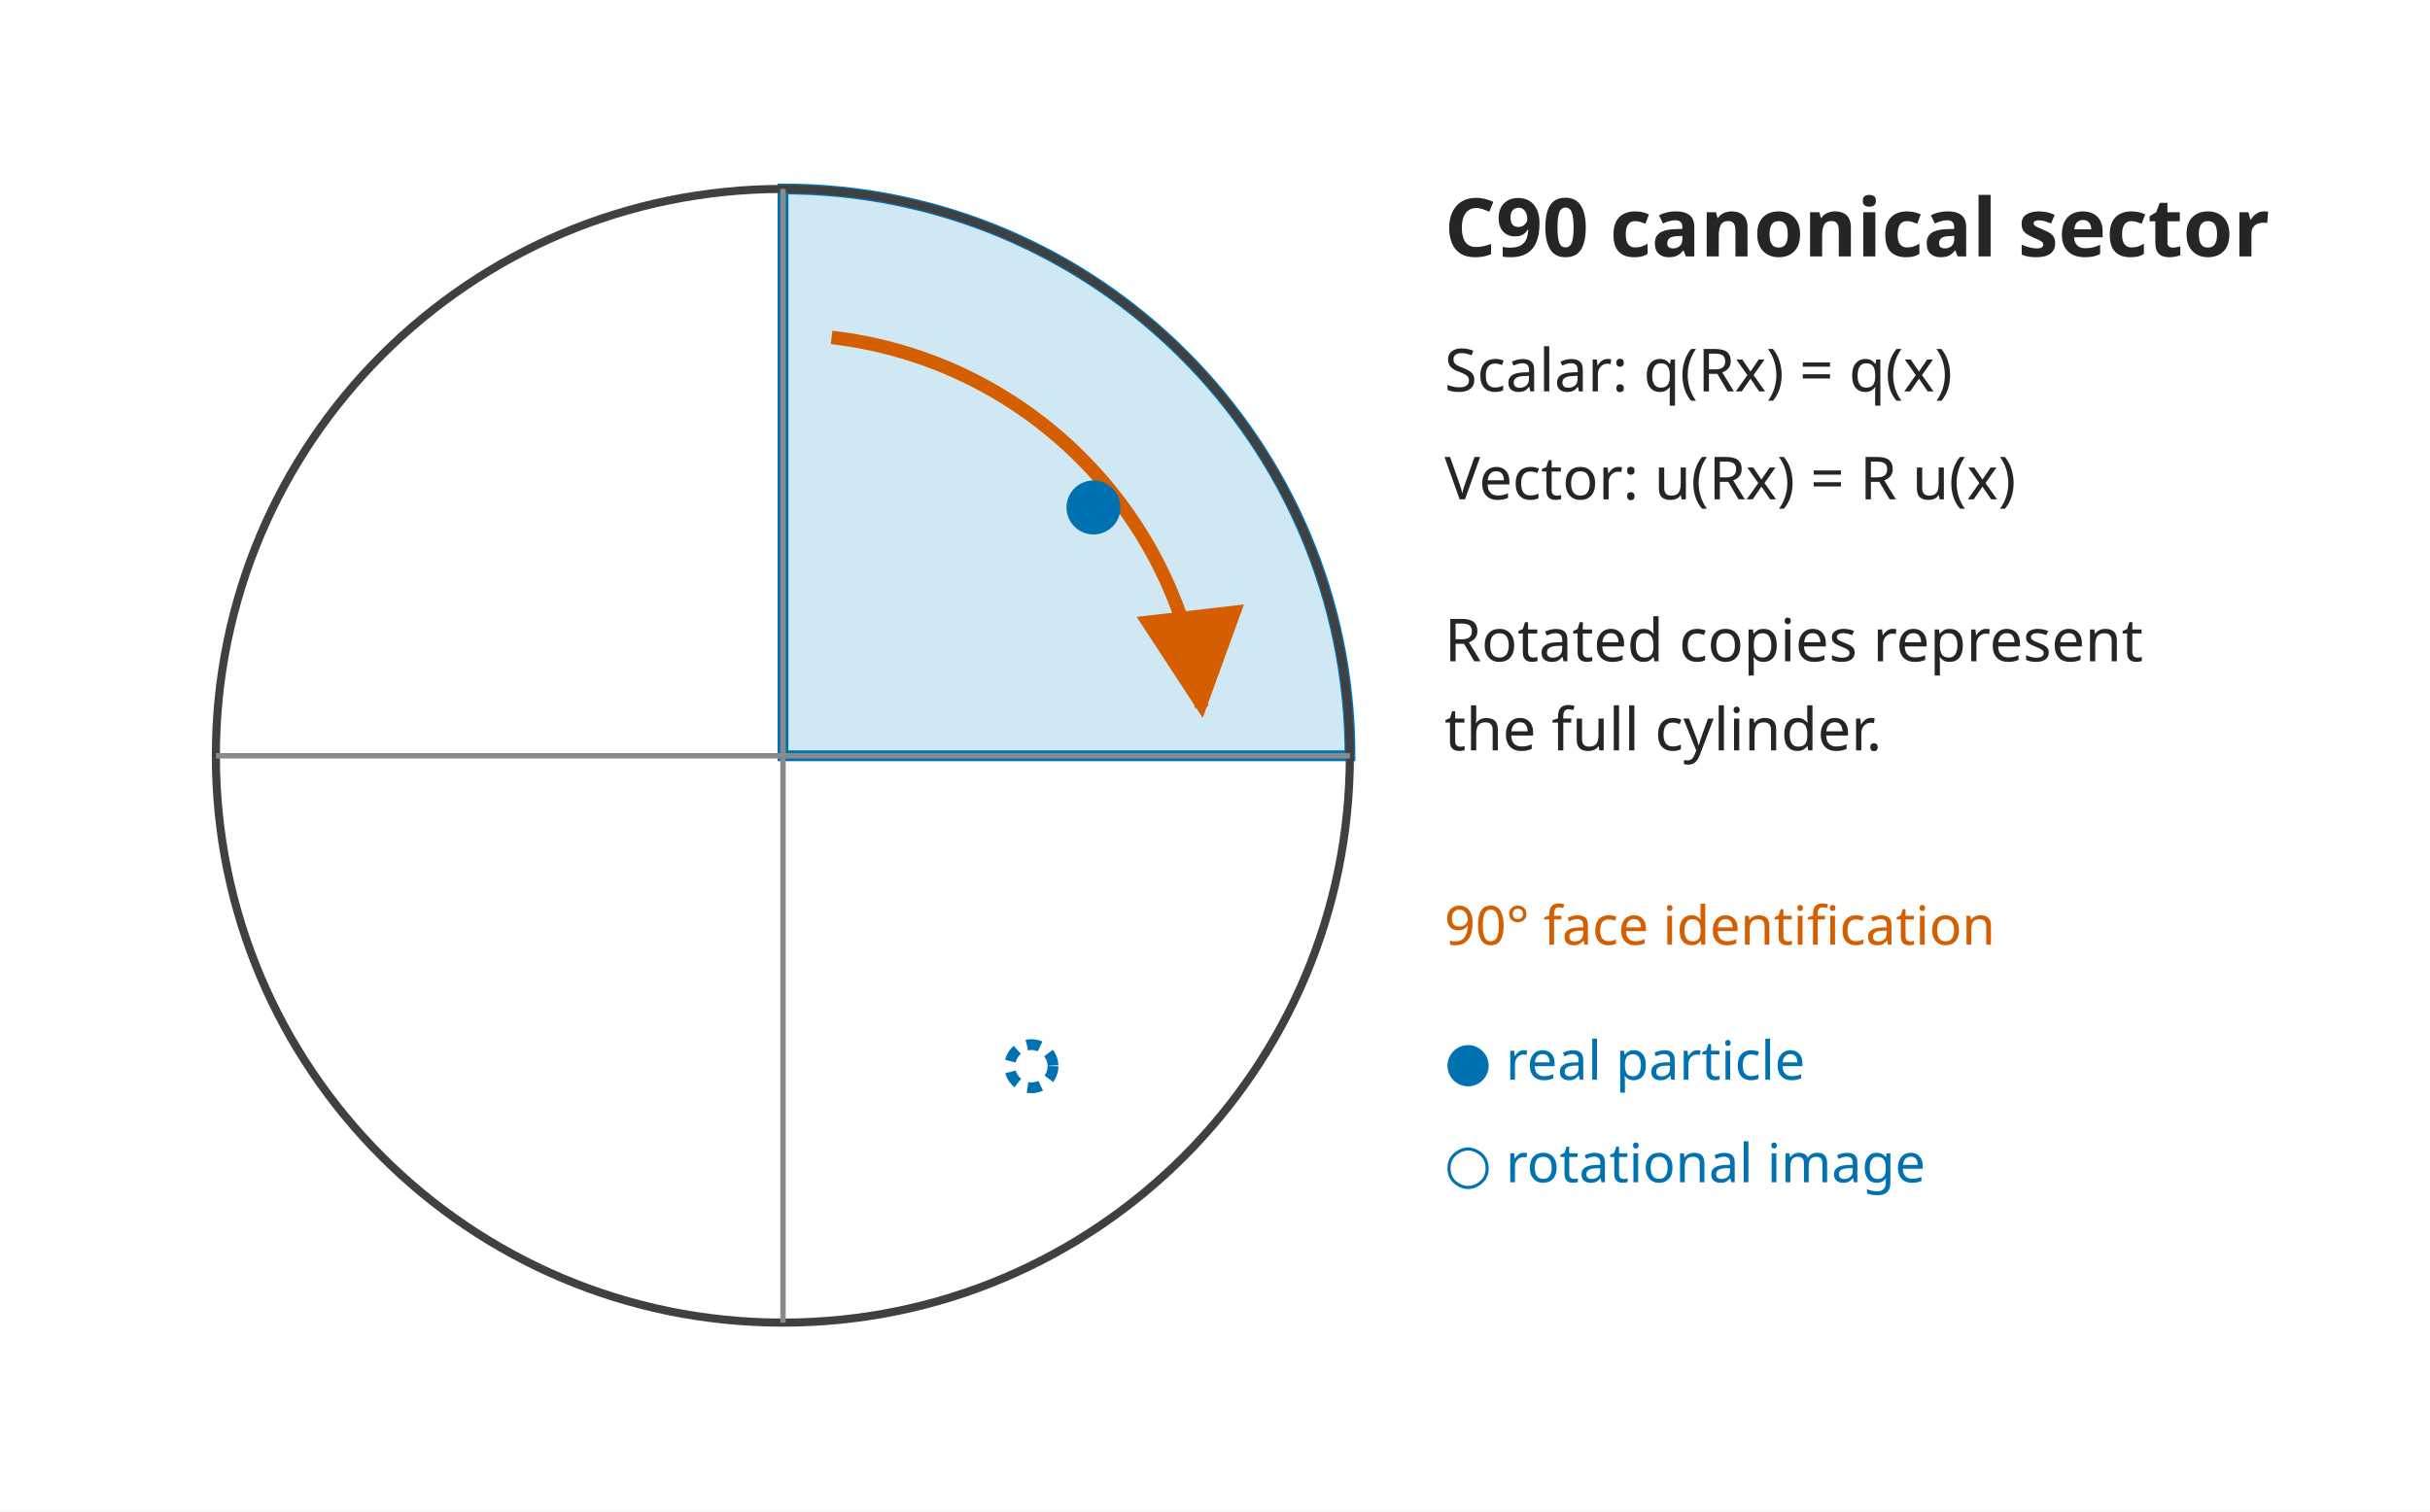
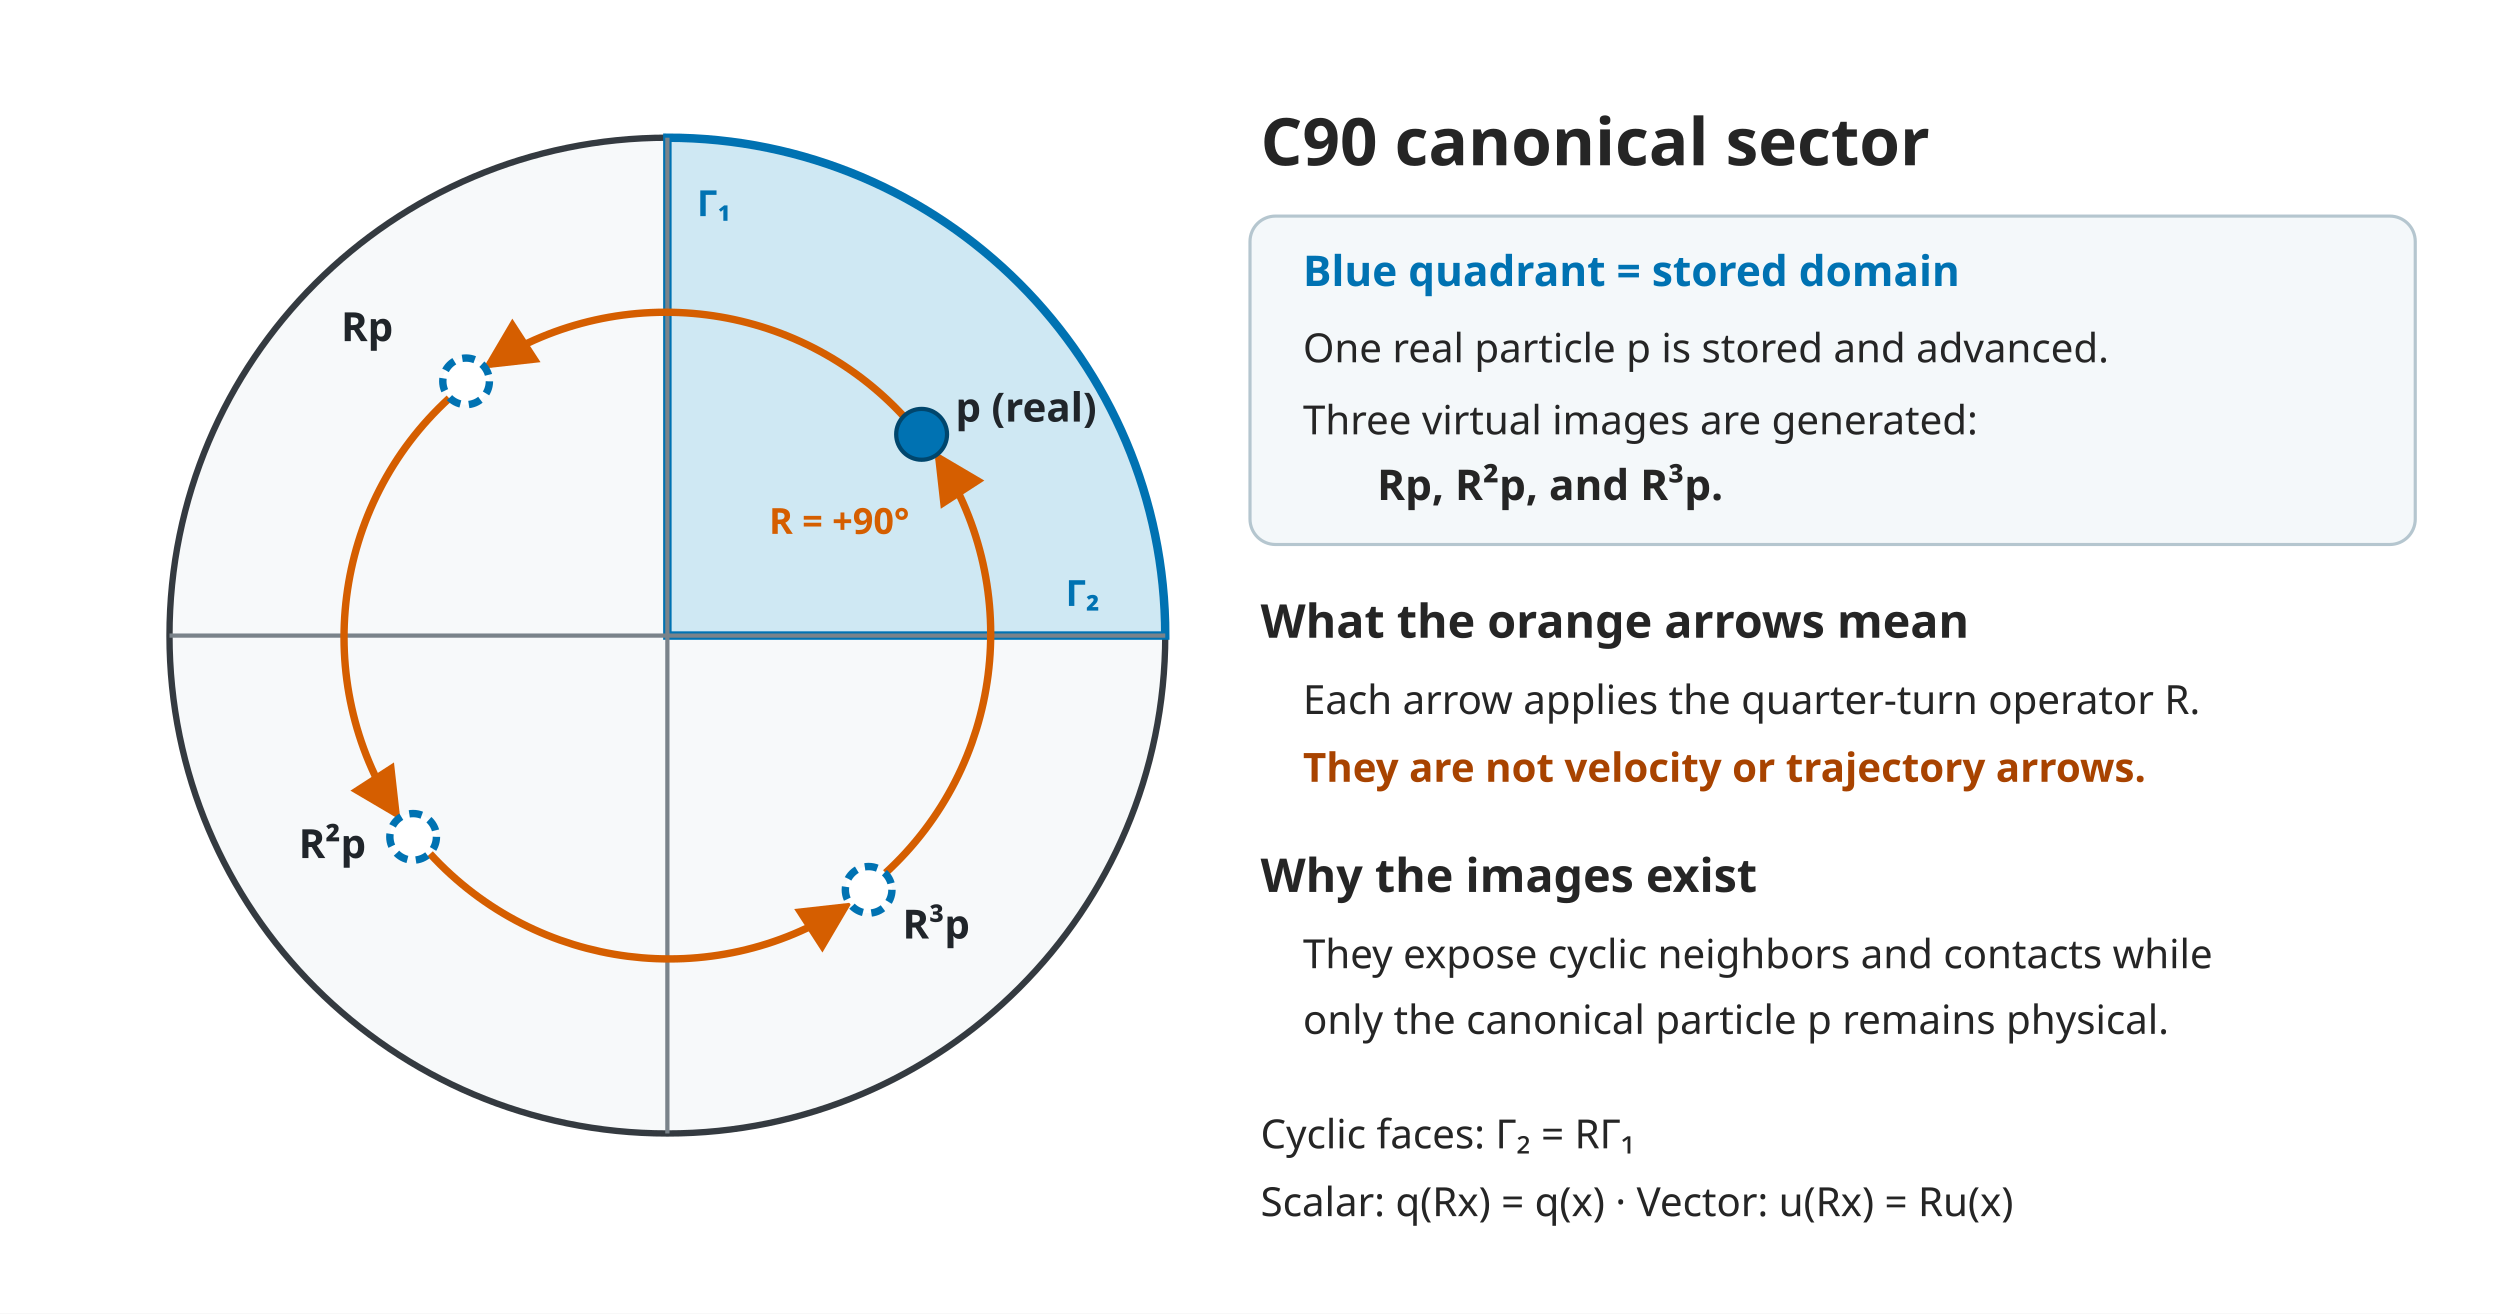
- <svg xmlns="http://www.w3.org/2000/svg" width="900" height="560" viewBox="0 0 900 560" role="img" aria-labelledby="title description">
-   <rect width="900" height="560" fill="#ffffff" />
-   <g transform="translate(290 280)">
-     <path d="M 0 0 L 0 -210 A 210 210 0 0 1 210 0 Z" fill="#cfe8f3" stroke="#0072b2" stroke-width="4" />
-     <path d="M 0 -210 A 210 210 0 1 1 -0.1 -210" fill="none" stroke="#404040" stroke-width="3" />
-     <line x1="-210" y1="0" x2="210" y2="0" stroke="#8a8a8a" stroke-width="2" />
-     <line x1="0" y1="-210" x2="0" y2="210" stroke="#8a8a8a" stroke-width="2" />
-     <path d="M 18 -155 A 156 156 0 0 1 155 -18" fill="none" stroke="#d55e00" stroke-width="5" marker-end="url(#arrow)" />
-     <circle cx="115" cy="-92" r="10" fill="#0072b2" />
-     <circle cx="92" cy="115" r="8" fill="#ffffff" stroke="#0072b2" stroke-width="4" stroke-dasharray="5 4" />
-   </g>
+ <svg xmlns="http://www.w3.org/2000/svg" width="1180" height="620" viewBox="0 0 1180 620" role="img" aria-labelledby="title description">
  <defs>
-     <marker id="arrow" viewBox="0 0 10 10" refX="9" refY="5" markerWidth="8" markerHeight="8" orient="auto-start-reverse">
+     <marker id="rotation-arrow" viewBox="0 0 10 10" refX="8.5" refY="5" markerWidth="7" markerHeight="7" orient="auto">
      <path d="M 0 0 L 10 5 L 0 10 z" fill="#d55e00" />
    </marker>
  </defs>
+   <rect width="1180" height="620" fill="#ffffff" />
+   <g transform="translate(315 300)">
+     <circle cx="0" cy="0" r="235" fill="#f7f9fa" stroke="#343a40" stroke-width="3" />
+     <path d="M 0 0 L 0 -235 A 235 235 0 0 1 235 0 Z" fill="#cfe8f3" stroke="#0072b2" stroke-width="4" />
+     <line x1="-235" y1="0" x2="235" y2="0" stroke="#7a838a" stroke-width="2" />
+     <line x1="0" y1="-235" x2="0" y2="235" stroke="#7a838a" stroke-width="2" />
+     <g fill="none" stroke="#d55e00" stroke-width="3.5" marker-end="url(#rotation-arrow)">
+       <path d="M 112 -103 A 153 153 0 0 0 -84 -128" />
+       <path d="M -103 -112 A 153 153 0 0 0 -128 84" />
+       <path d="M -112 103 A 153 153 0 0 0 84 128" />
+       <path d="M 103 112 A 153 153 0 0 0 128 -84" />
+     </g>
+     <circle cx="120" cy="-95" r="12" fill="#0072b2" stroke="#00466d" stroke-width="2" />
+     <g fill="#ffffff" stroke="#0072b2" stroke-width="3.5" stroke-dasharray="6 4">
+       <circle cx="-95" cy="-120" r="11" />
+       <circle cx="-120" cy="95" r="11" />
+       <circle cx="95" cy="120" r="11" />
+     </g>
+     <g font-family="sans-serif" font-size="19" font-weight="600" fill="#20252a">
+       <text x="136" y="-101">p (real)</text>
+       <text x="-154" y="-139">Rp</text>
+       <text x="-174" y="105">R²p</text>
+       <text x="111" y="143">R³p</text>
+     </g>
+     <g font-family="sans-serif" font-size="17" font-weight="600">
+       <text x="14" y="-198" fill="#0072b2">Γ₁</text>
+       <text x="188" y="-14" fill="#0072b2">Γ₂</text>
+       <text x="48" y="-48" fill="#d55e00">R = +90°</text>
+     </g>
+   </g>
  <g font-family="sans-serif" fill="#252525">
-     <text x="535" y="95" font-size="30" font-weight="600">C90 canonical sector</text>
-     <text x="535" y="145" font-size="22">Scalar: q(Rx) = q(x)</text>
-     <text x="535" y="185" font-size="22">Vector: u(Rx) = R u(x)</text>
-     <text x="535" y="245" font-size="22">Rotated copies represent</text>
-     <text x="535" y="278" font-size="22">the full cylinder.</text>
-     <text x="535" y="350" font-size="20" fill="#d55e00">90° face identification</text>
-     <text x="535" y="400" font-size="20" fill="#0072b2">● real particle</text>
-     <text x="535" y="438" font-size="20" fill="#0072b2">○ rotational image</text>
+     <text x="595" y="78" font-size="31" font-weight="700">C90 canonical sector</text>
+     <rect x="590" y="102" width="550" height="155" rx="12" fill="#f4f8fa" stroke="#b5c6cf" stroke-width="1.5" />
+     <text x="615" y="135" font-size="20" font-weight="600" fill="#0072b2">Blue quadrant = stored domain</text>
+     <text x="615" y="171" font-size="19">One real particle p is stored and advanced.</text>
+     <text x="615" y="205" font-size="19">Three virtual images are generated:</text>
+     <text x="650" y="236" font-size="20" font-weight="600">Rp, R²p, and R³p.</text>
+     <text x="595" y="301" font-size="22" font-weight="650">What the orange arrows mean</text>
+     <text x="615" y="337" font-size="19">Each arrow applies the quarter-turn operator R.</text>
+     <text x="615" y="369" font-size="19" font-weight="600" fill="#a84300">They are not velocity or trajectory arrows.</text>
+     <text x="595" y="421" font-size="22" font-weight="650">Why the images exist</text>
+     <text x="615" y="457" font-size="19">They expose cyclic neighbors and contacts while</text>
+     <text x="615" y="488" font-size="19">only the canonical particle p remains physical.</text>
+     <text x="595" y="542" font-size="19">Cyclic faces: Γ₂ = RΓ₁</text>
+     <text x="595" y="574" font-size="19">Scalar: q(Rx) = q(x)   ·   Vector: u(Rx) = Ru(x)</text>
  </g>
</svg>
